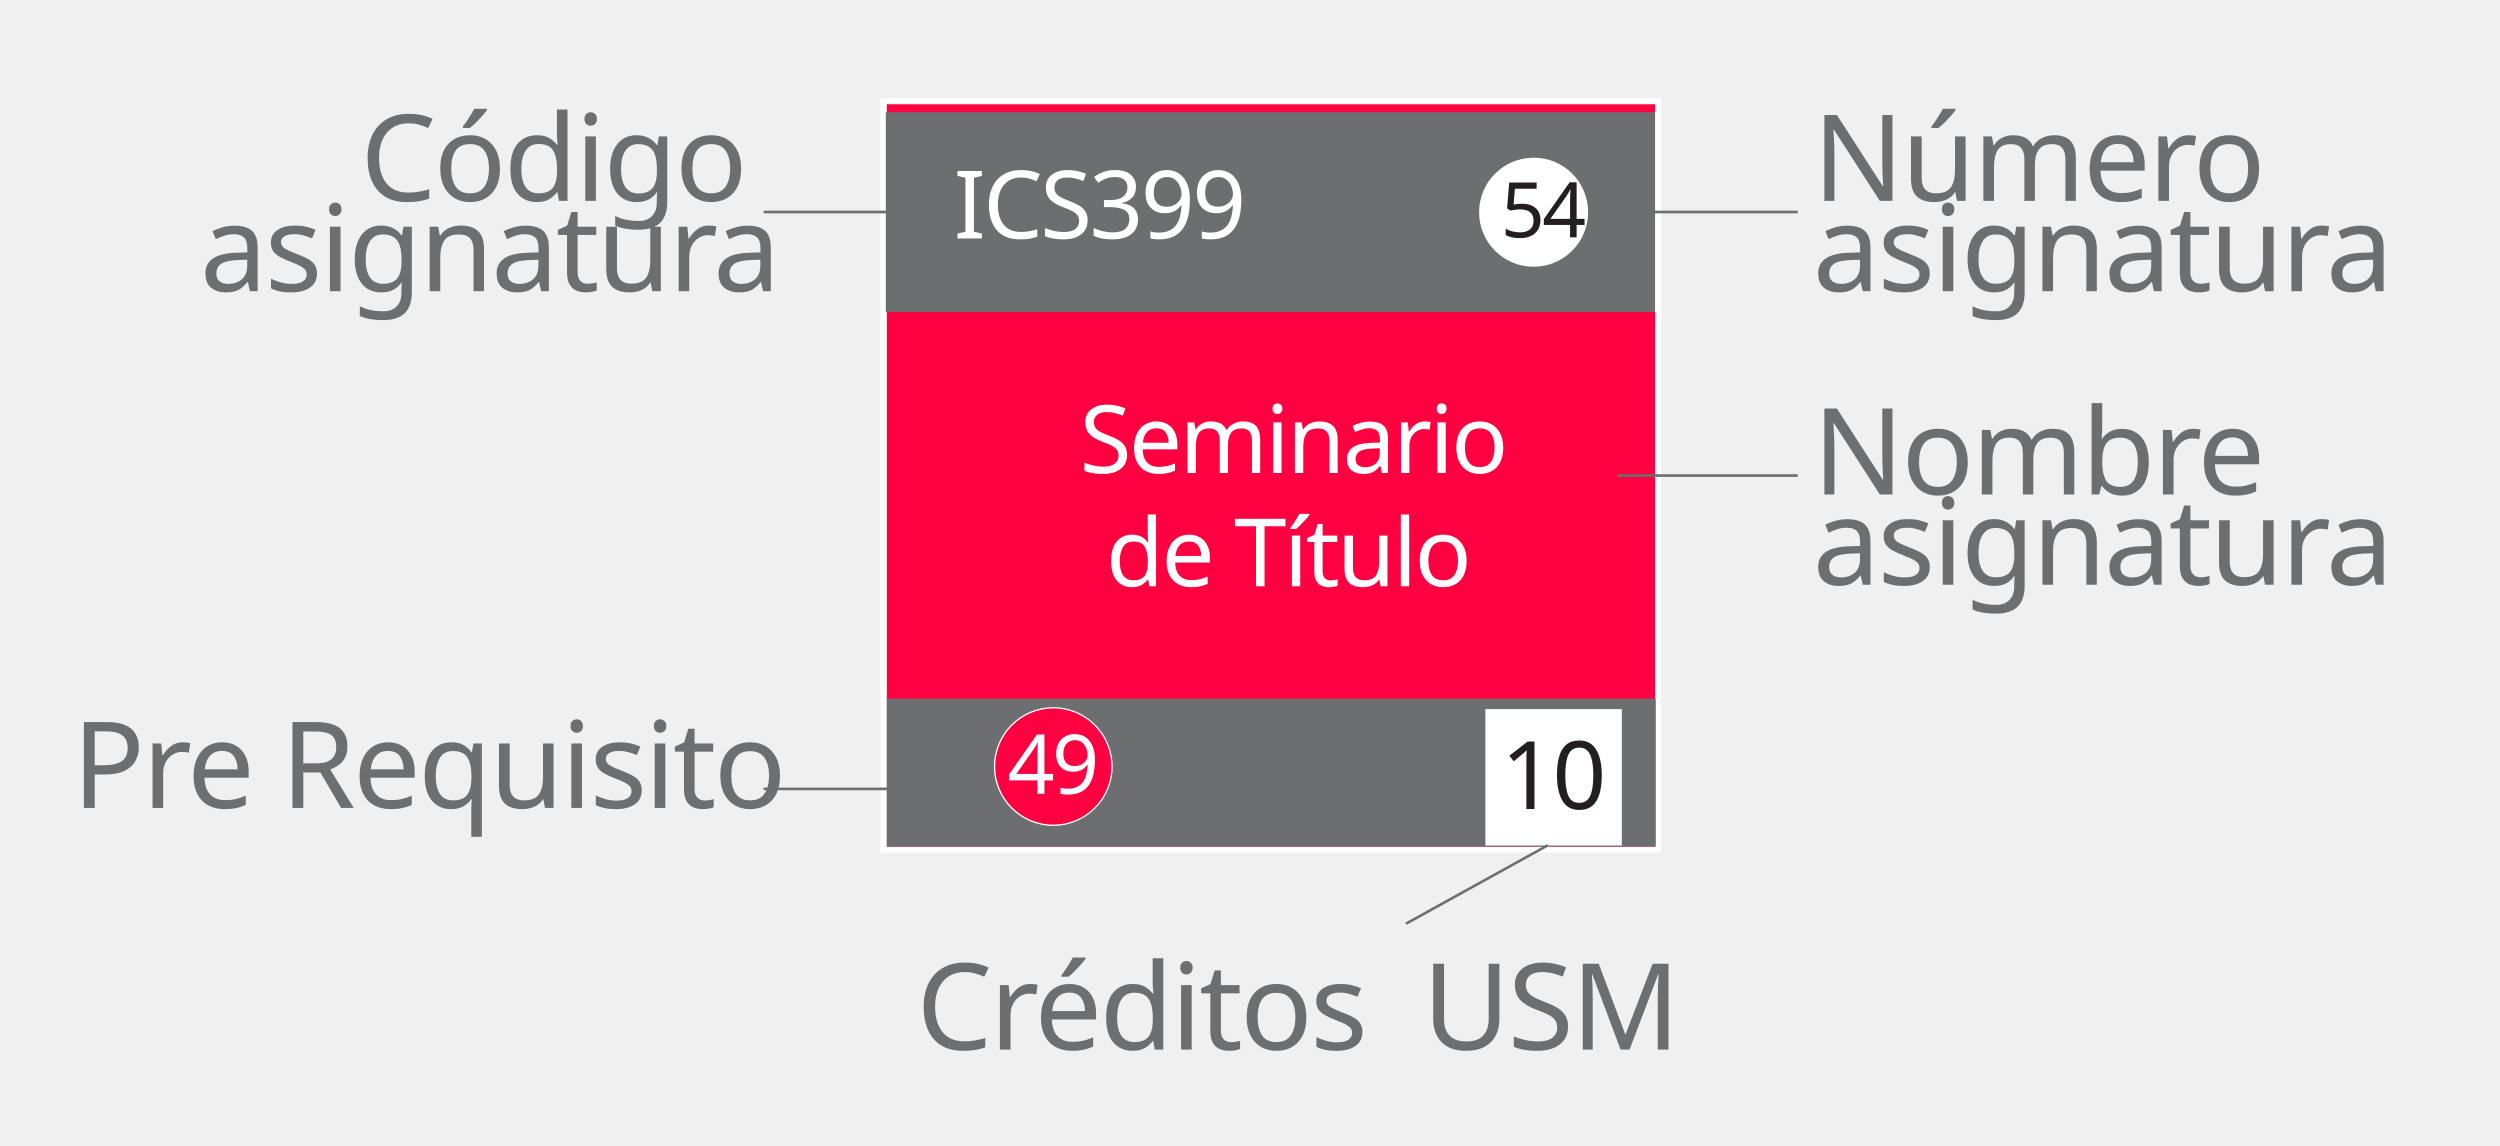
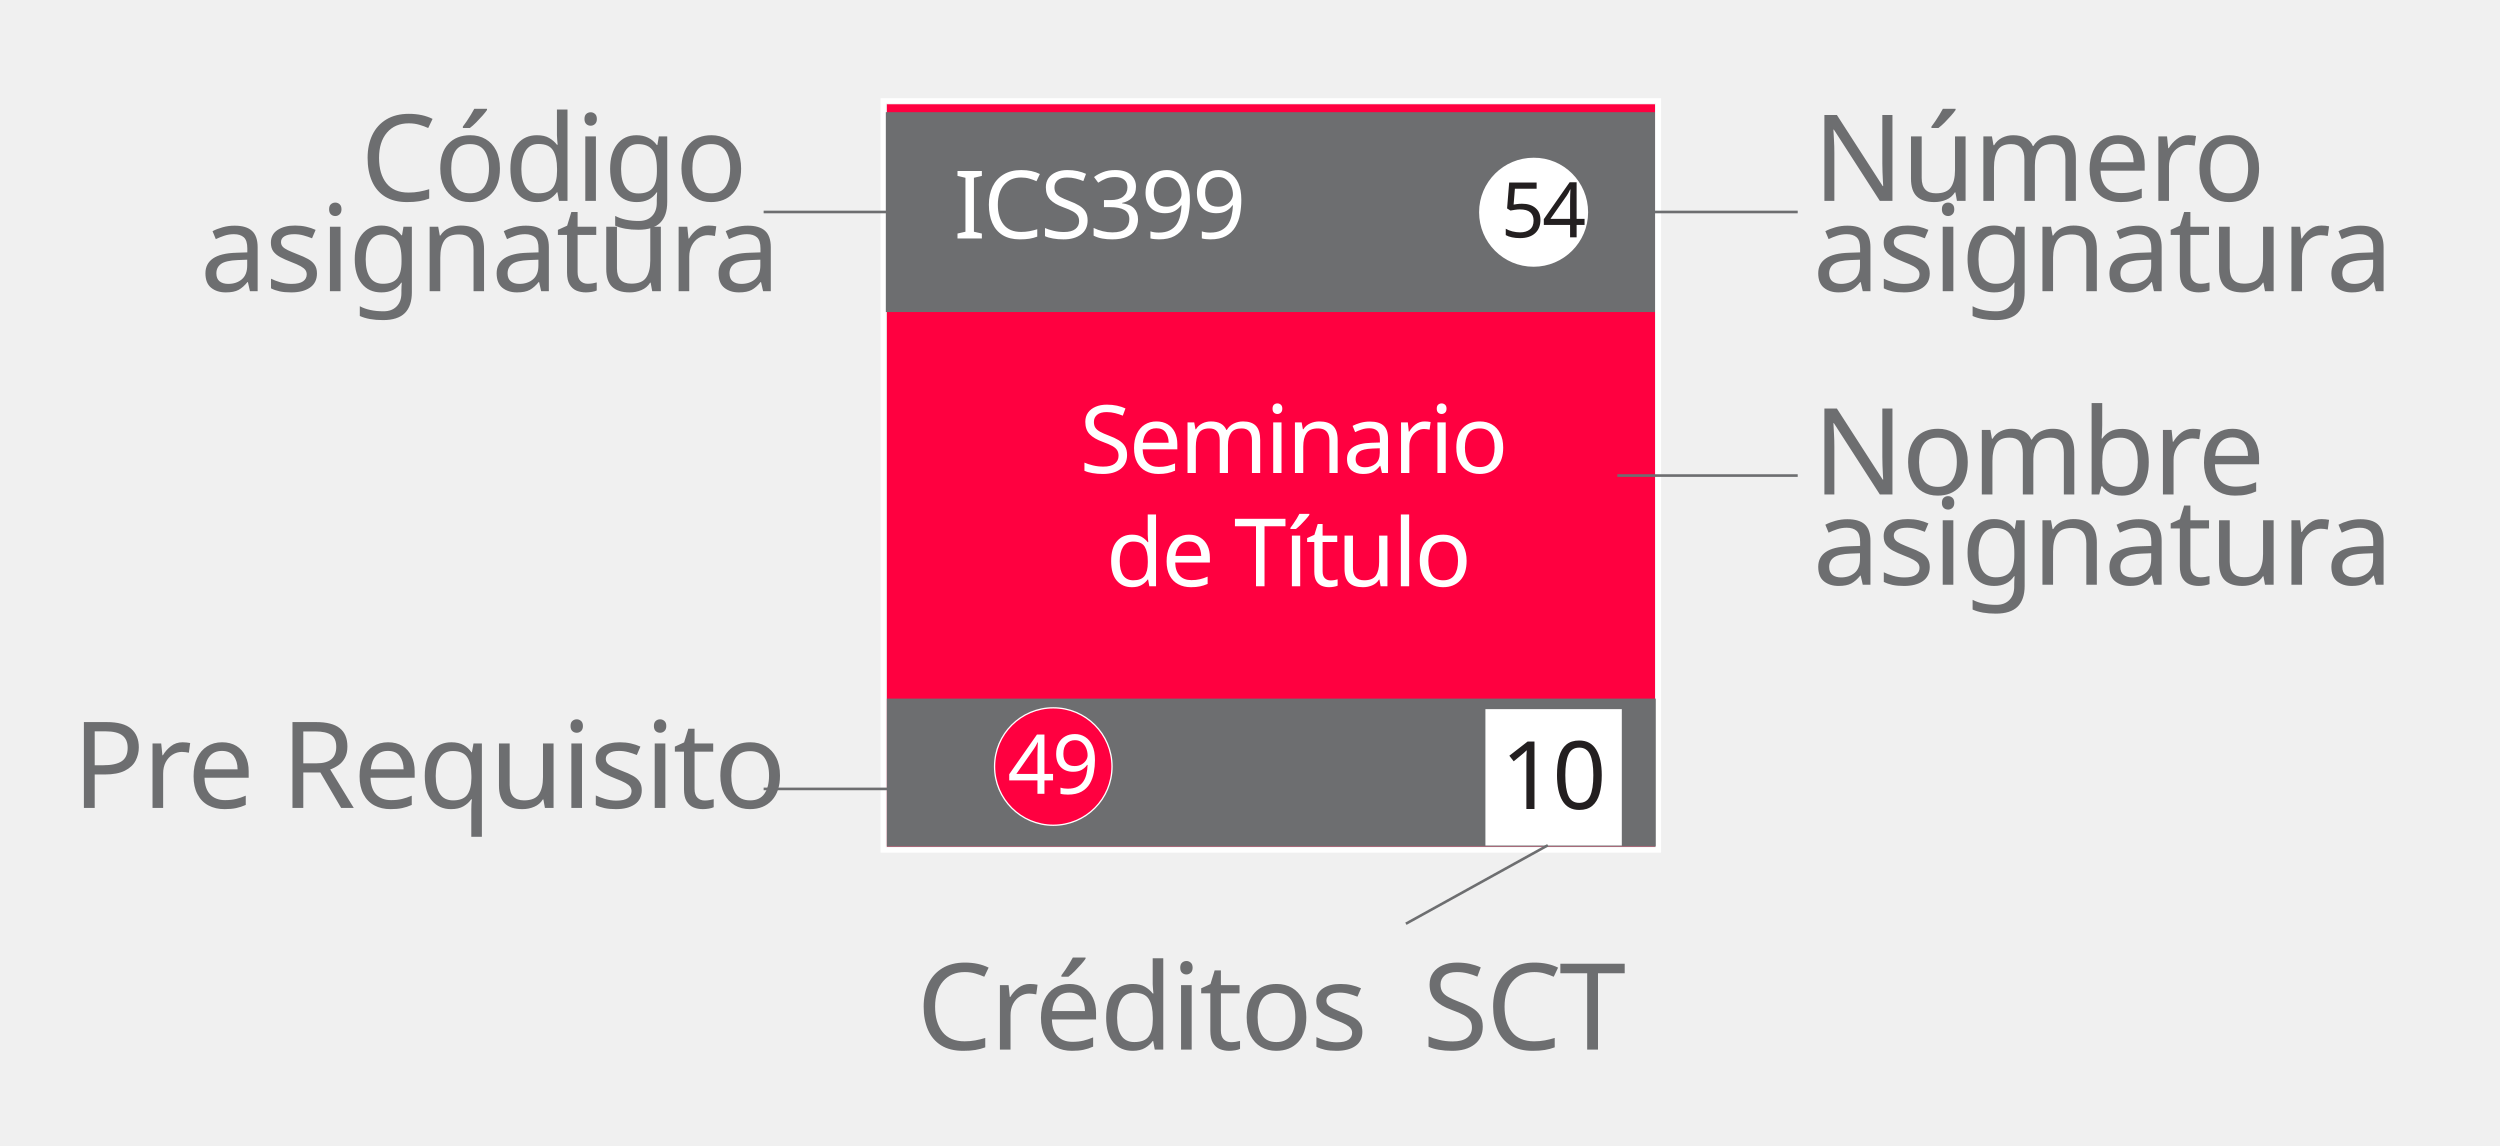
<svg xmlns="http://www.w3.org/2000/svg" version="1.1" id="Layer_1" x="0px" y="0px" viewBox="0 0 949.4 434.9" style="enable-background:new 0 0 949.4 434.9;" xml:space="preserve">
  <style type="text/css">
	.st0{fill:#FF0040;}
	.st1{fill:#6D6E70;}
	.st2{fill:#FFFFFF;}
	.st3{fill:#231F20;}
	.st4{font-family:'OpenSans-Bold';}
	.st5{font-size:29.144px;}
	.st6{letter-spacing:-1;}
	.st7{font-size:35.87px;}
	.st8{font-family:'OpenSans-Regular';}
	.st9{fill:none;stroke:#FFFFFF;stroke-width:2;stroke-miterlimit:10;}
	.st10{font-family:'OpenSans-Italic';}
	.st11{font-size:45.668px;}
	.st12{fill:none;stroke:#6D6E70;stroke-miterlimit:10;}
	.st13{fill:#FF0040;stroke:#FFFFFF;stroke-width:0.5;stroke-miterlimit:10;}
	.st14{font-size:31.325px;}
</style>
  <g>
    <rect x="336.8" y="39.6" class="st0" width="291.7" height="281.9" />
    <rect x="335.4" y="42.6" class="st1" width="293.1" height="75.9" />
    <g>
      <rect x="336.8" y="265.3" class="st1" width="293.1" height="56.2" />
    </g>
    <g>
      <g>
        <path class="st2" d="M603.1,80.6c0,11.4-9.3,20.7-20.7,20.7c-11.5,0-20.7-9.3-20.7-20.7c0-11.5,9.3-20.7,20.7-20.7     C593.8,59.8,603.1,69.1,603.1,80.6z" />
        <g>
          <text transform="matrix(1 0 0 1 570 90.134)" class="st3 st4 st5 st6">54</text>
        </g>
      </g>
      <text transform="matrix(1 0 0 1 362.1854 90.5481)" class="st2 st4 st7 st6">ICS399</text>
    </g>
    <g>
      <rect x="564.1" y="269.3" class="st2" width="51.8" height="51.8" />
      <text transform="matrix(1 0 0 1 570 307.2263)" class="st3 st4 st7 st6">10</text>
    </g>
    <text transform="matrix(1 0 0 1 410 179.6379)">
      <tspan x="0" y="0" class="st2 st8 st7 st6">Seminario</tspan>
      <tspan x="10" y="43" class="st2 st8 st7 st6">de Título</tspan>
    </text>
    <rect x="335.4" y="38.3" class="st9" width="294.4" height="284.5" />
    <g>
      <text transform="matrix(1 0 0 1 688.3963 76.2903)">
        <tspan x="0" y="0" class="st1 st10 st11 st6">Número</tspan>
        <tspan x="0" y="34.3" class="st1 st10 st11 st6">asignatura</tspan>
      </text>
    </g>
    <line class="st12" x1="533.9" y1="350.8" x2="587.8" y2="321" />
    <line class="st12" x1="614.2" y1="80.5" x2="682.7" y2="80.5" />
    <g>
      <text transform="matrix(1 0 0 1 688.3963 187.7668)">
        <tspan x="0" y="0" class="st1 st10 st11 st6">Nombre</tspan>
        <tspan x="0" y="34.3" class="st1 st10 st11 st6">asignatura</tspan>
      </text>
    </g>
    <line class="st12" x1="614.2" y1="180.6" x2="682.7" y2="180.6" />
    <g>
      <text transform="matrix(1 0 0 1 136.8197 76.2903)">
        <tspan x="0" y="0" class="st1 st10 st11 st6">Código </tspan>
        <tspan x="-60.9" y="34.3" class="st1 st10 st11 st6">asignatura</tspan>
      </text>
    </g>
    <line class="st12" x1="290" y1="80.5" x2="358.4" y2="80.5" />
    <g>
      <text transform="matrix(1 0 0 1 27.4198 306.8254)" class="st1 st10 st11 st6">Pre Requisito</text>
    </g>
    <line class="st12" x1="290" y1="299.6" x2="358.4" y2="299.6" />
    <g>
-       <text transform="matrix(1 0 0 1 347.9882 398.6091)" class="st1 st10 st11 st6">Créditos  USM</text>
+       <text transform="matrix(1 0 0 1 347.9882 398.6091)" class="st1 st10 st11 st6">Créditos  SCT</text>
    </g>
    <g>
      <ellipse class="st13" cx="400" cy="291.1" rx="22.3" ry="22.3" />
      <g>
        <text transform="matrix(1 0 0 1 382.6073 301.4504)" class="st2 st4 st14 st6">49</text>
      </g>
    </g>
  </g>
</svg>
